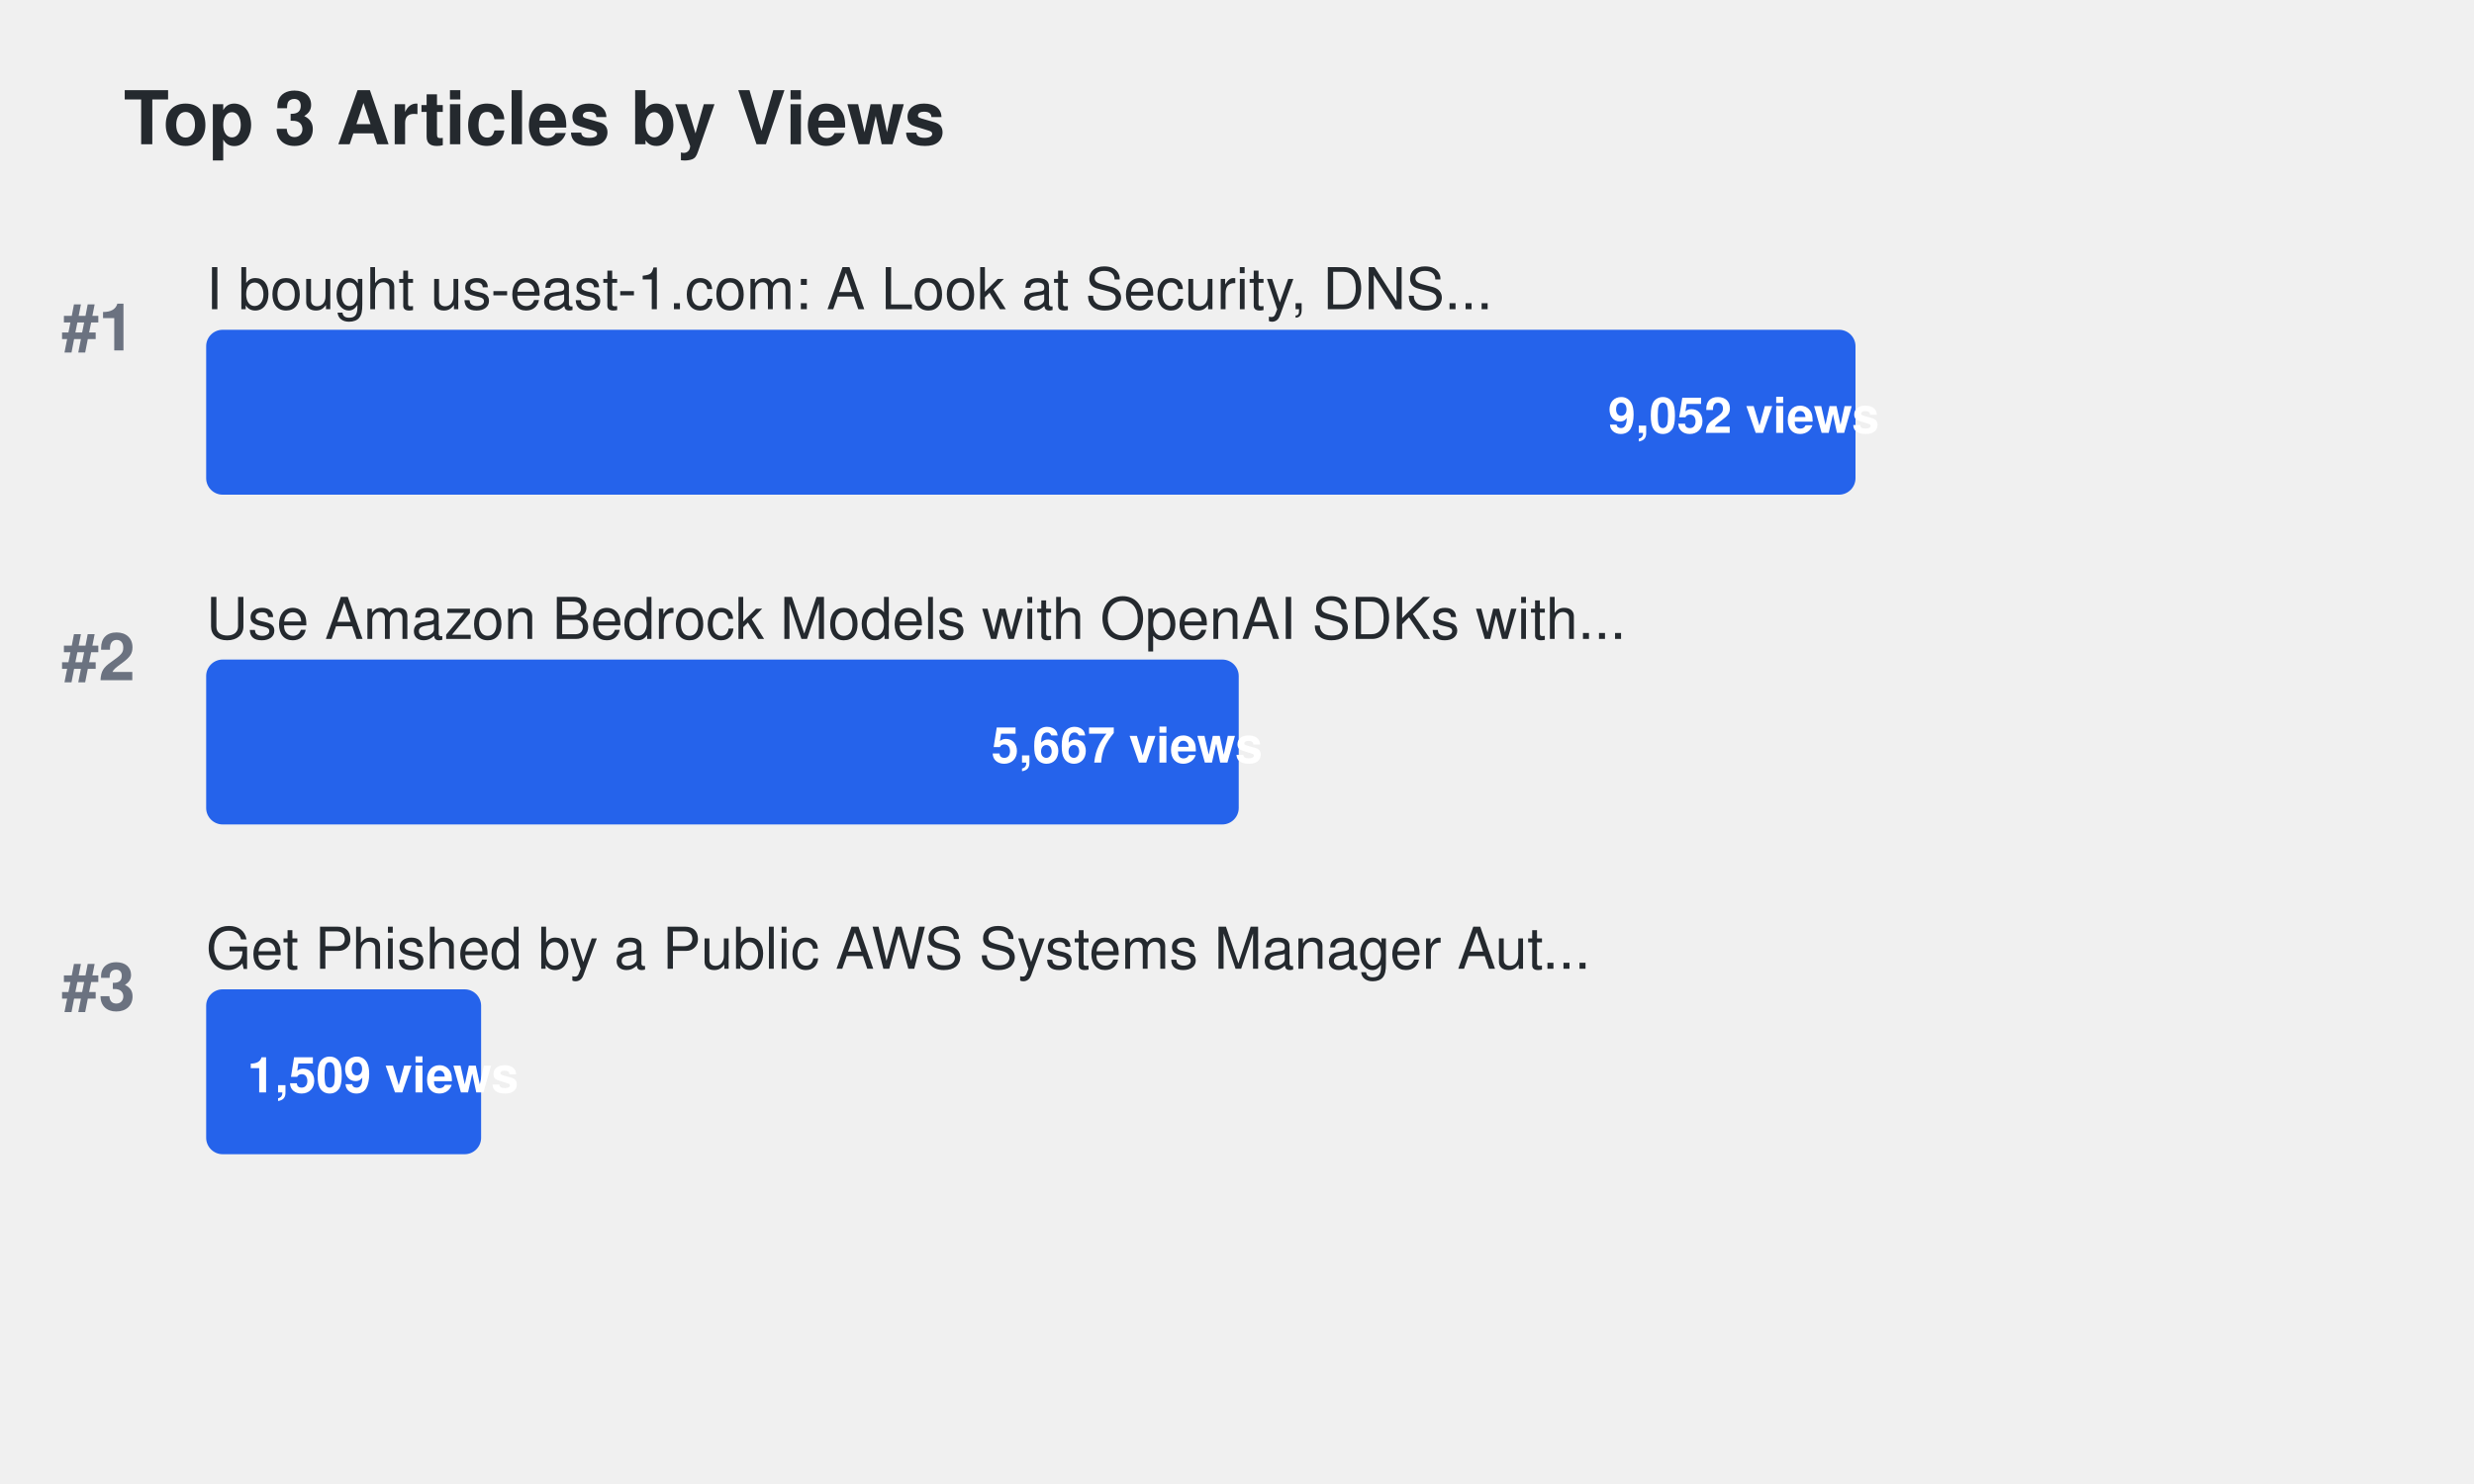
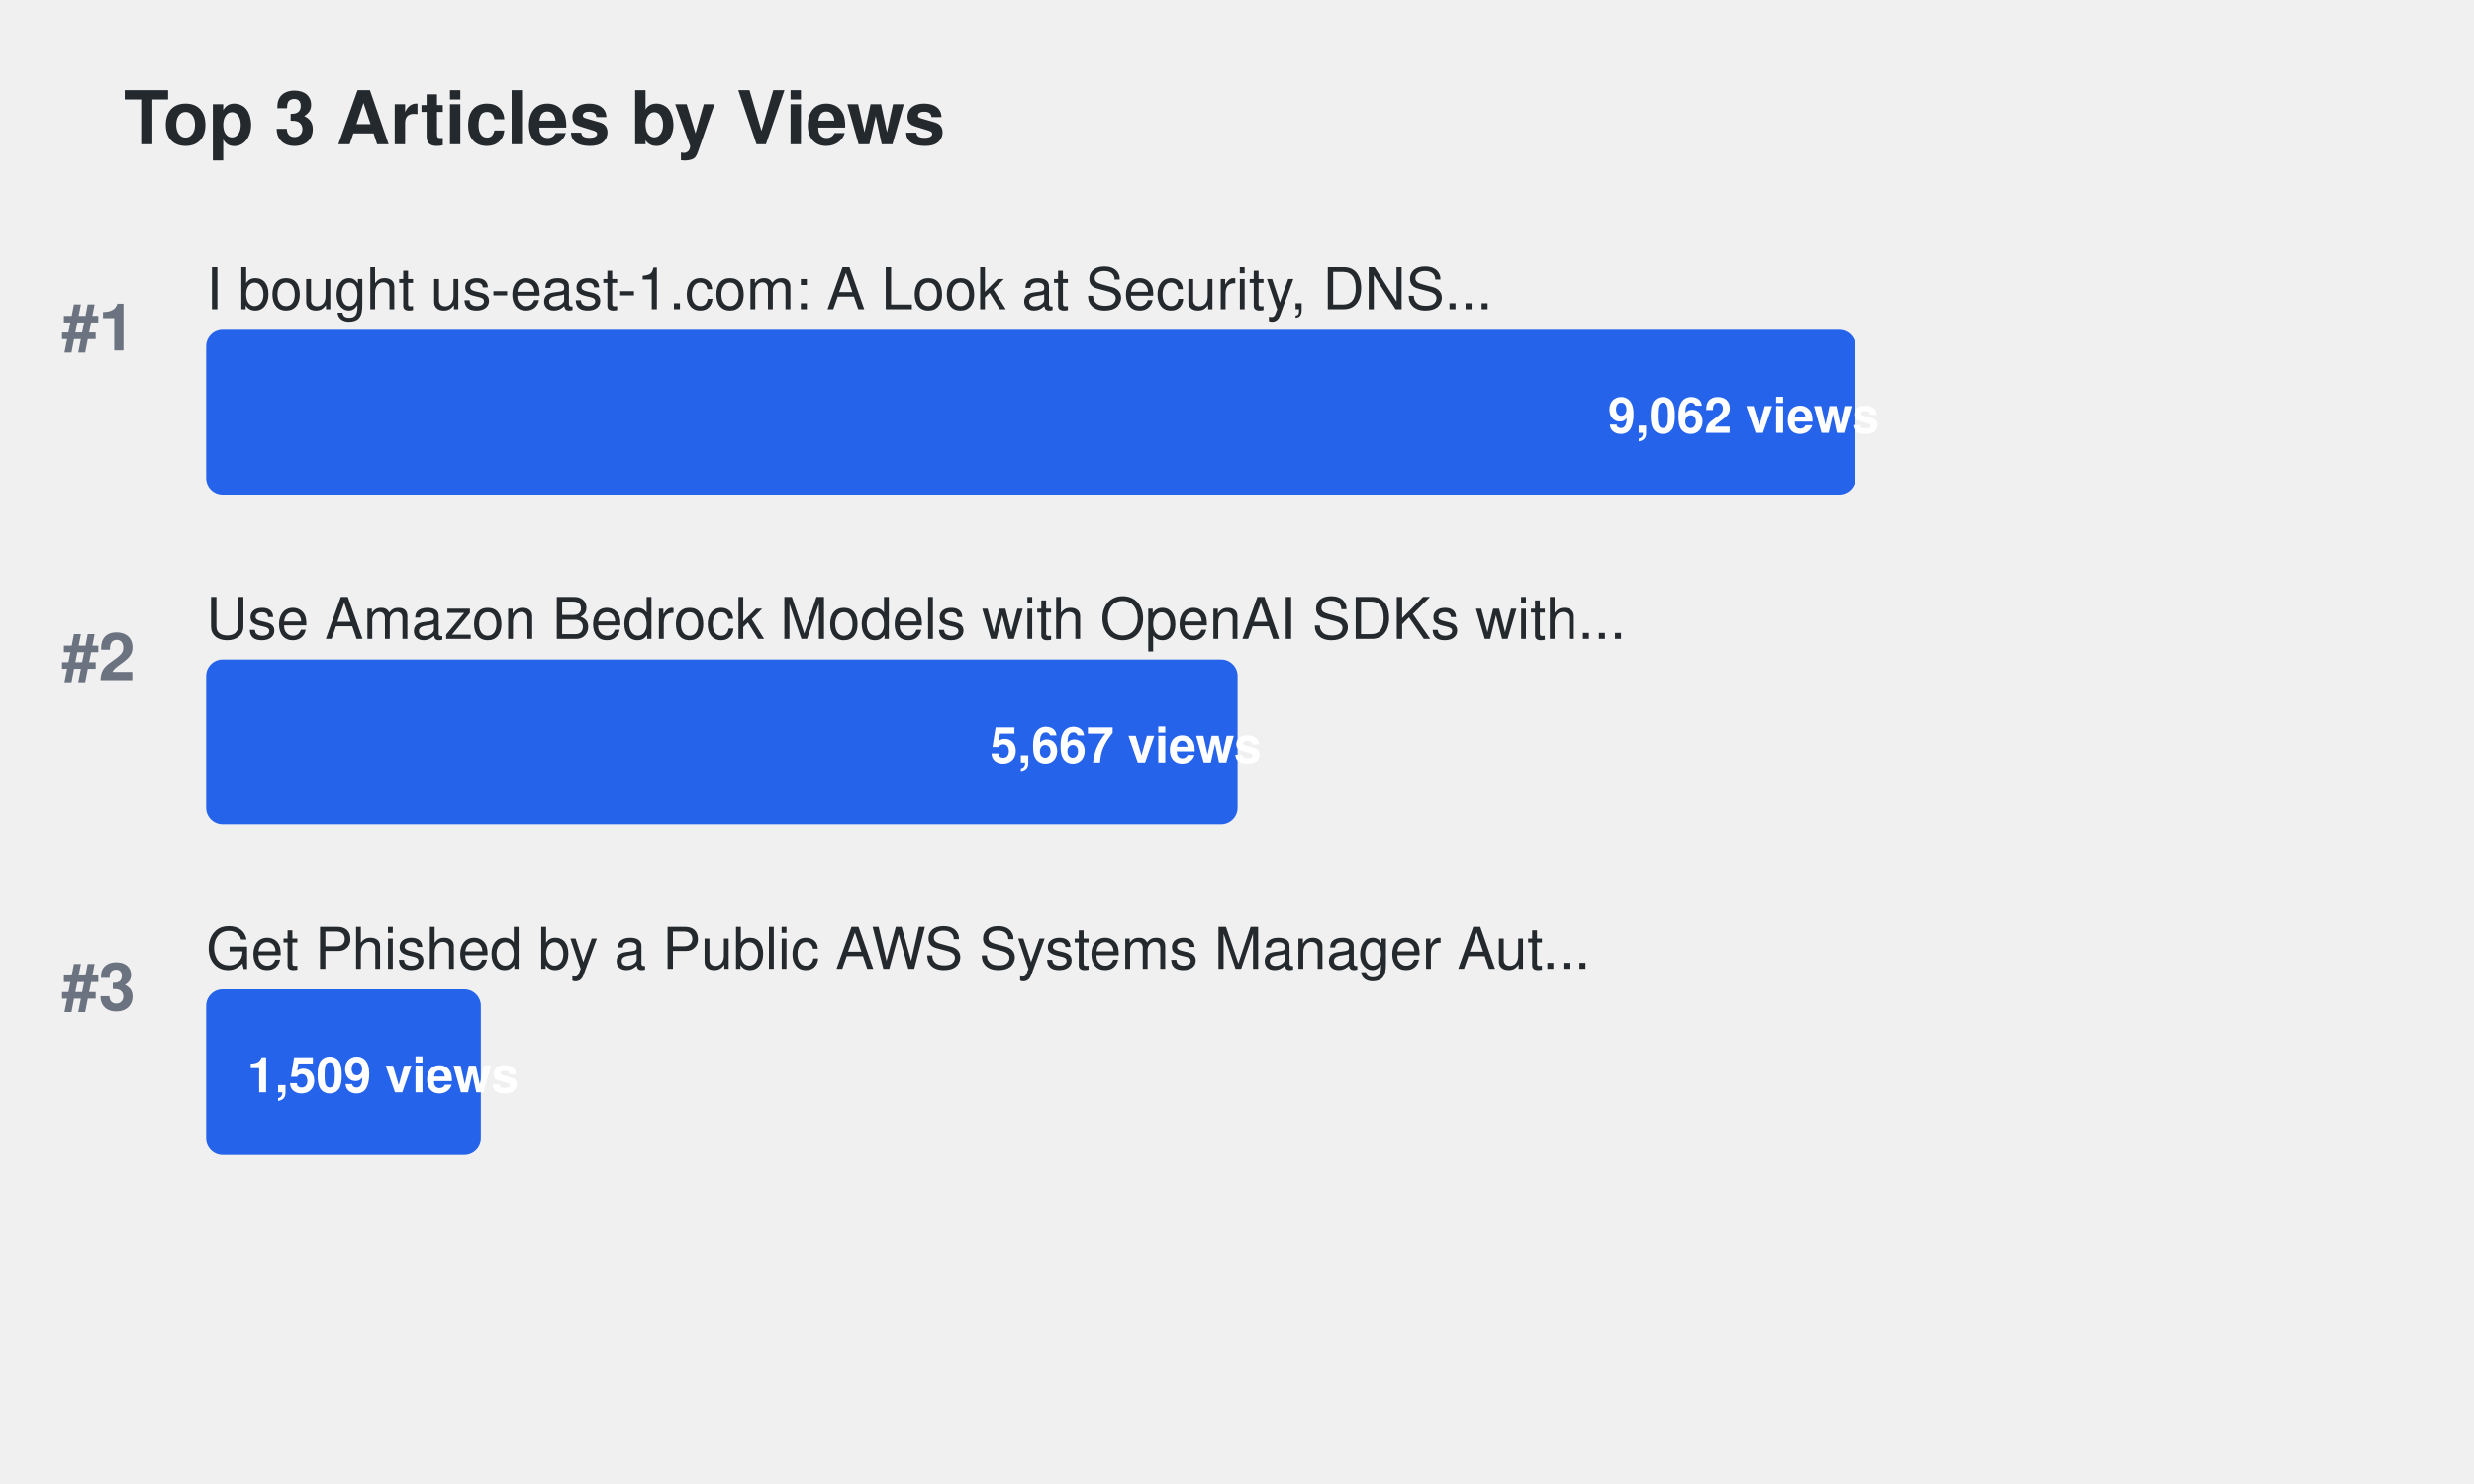
<svg xmlns="http://www.w3.org/2000/svg" width="600" height="360">
  <defs>
    <style>
.title { font-family: -apple-system, BlinkMacSystemFont, "Segoe UI", Helvetica, Arial, sans-serif; font-size: 18px; font-weight: 600; fill: #24292e; }
.article-title { font-family: -apple-system, BlinkMacSystemFont, "Segoe UI", Helvetica, Arial, sans-serif; font-size: 14px; font-weight: 500; fill: #24292e; }
.metric-value { font-family: -apple-system, BlinkMacSystemFont, "Segoe UI", Helvetica, Arial, sans-serif; font-size: 12px; font-weight: 600; fill: #ffffff; }
.rank { font-family: -apple-system, BlinkMacSystemFont, "Segoe UI", Helvetica, Arial, sans-serif; font-size: 16px; font-weight: 700; fill: #6b7280; }
.bar { rx: 4; ry: 4; }
.bar:hover { opacity: 0.8; cursor: pointer; }
a { text-decoration: none; }
a:hover .article-title { fill: #0969da; text-decoration: underline; }
a:hover .bar { opacity: 0.9; }
</style>
  </defs>
  <text x="30" y="35" class="title">Top 3 Articles by Views</text>
  <text x="15" y="85" class="rank">#1</text>
  <a href="https://dev.to/aws-builders/i-bought-us-east-1com-a-look-at-security-dns-traffic-and-protecting-aws-users-15ng" target="_blank">
    <text x="50" y="75" class="article-title">I bought us-east-1.com: A Look at Security, DNS...</text>
    <rect x="50" y="80" width="400.0" height="40" fill="#2563eb" class="bar">
</rect>
-     <text x="390.0" y="105" class="metric-value" fill="#ffffff">9,052 views</text>
+     <text x="390.0" y="105" class="metric-value" fill="#ffffff">9,062 views</text>
  </a>
  <text x="15" y="165" class="rank">#2</text>
  <a href="https://dev.to/aws-builders/use-amazon-bedrock-models-via-an-openai-api-compatible-serverless-endpoint-now-without-fixed-cost-5hf5" target="_blank">
    <text x="50" y="155" class="article-title">Use Amazon Bedrock Models with OpenAI SDKs with...</text>
-     <rect x="50" y="160" width="250.42" height="40" fill="#2563eb" class="bar">
+     <rect x="50" y="160" width="250.143" height="40" fill="#2563eb" class="bar">
</rect>
-     <text x="240.42" y="185" class="metric-value" fill="#ffffff">5,667 views</text>
+     <text x="240.143" y="185" class="metric-value" fill="#ffffff">5,667 views</text>
  </a>
  <text x="15" y="245" class="rank">#3</text>
  <a href="https://dev.to/aws-builders/get-phished-by-a-public-aws-systems-manager-automation-document-2die" target="_blank">
    <text x="50" y="235" class="article-title">Get Phished by a Public AWS Systems Manager Aut...</text>
-     <rect x="50" y="240" width="66.681" height="40" fill="#2563eb" class="bar">
+     <rect x="50" y="240" width="66.608" height="40" fill="#2563eb" class="bar">
</rect>
    <text x="60" y="265" class="metric-value" fill="#24292e">1,509 views</text>
  </a>
</svg>
